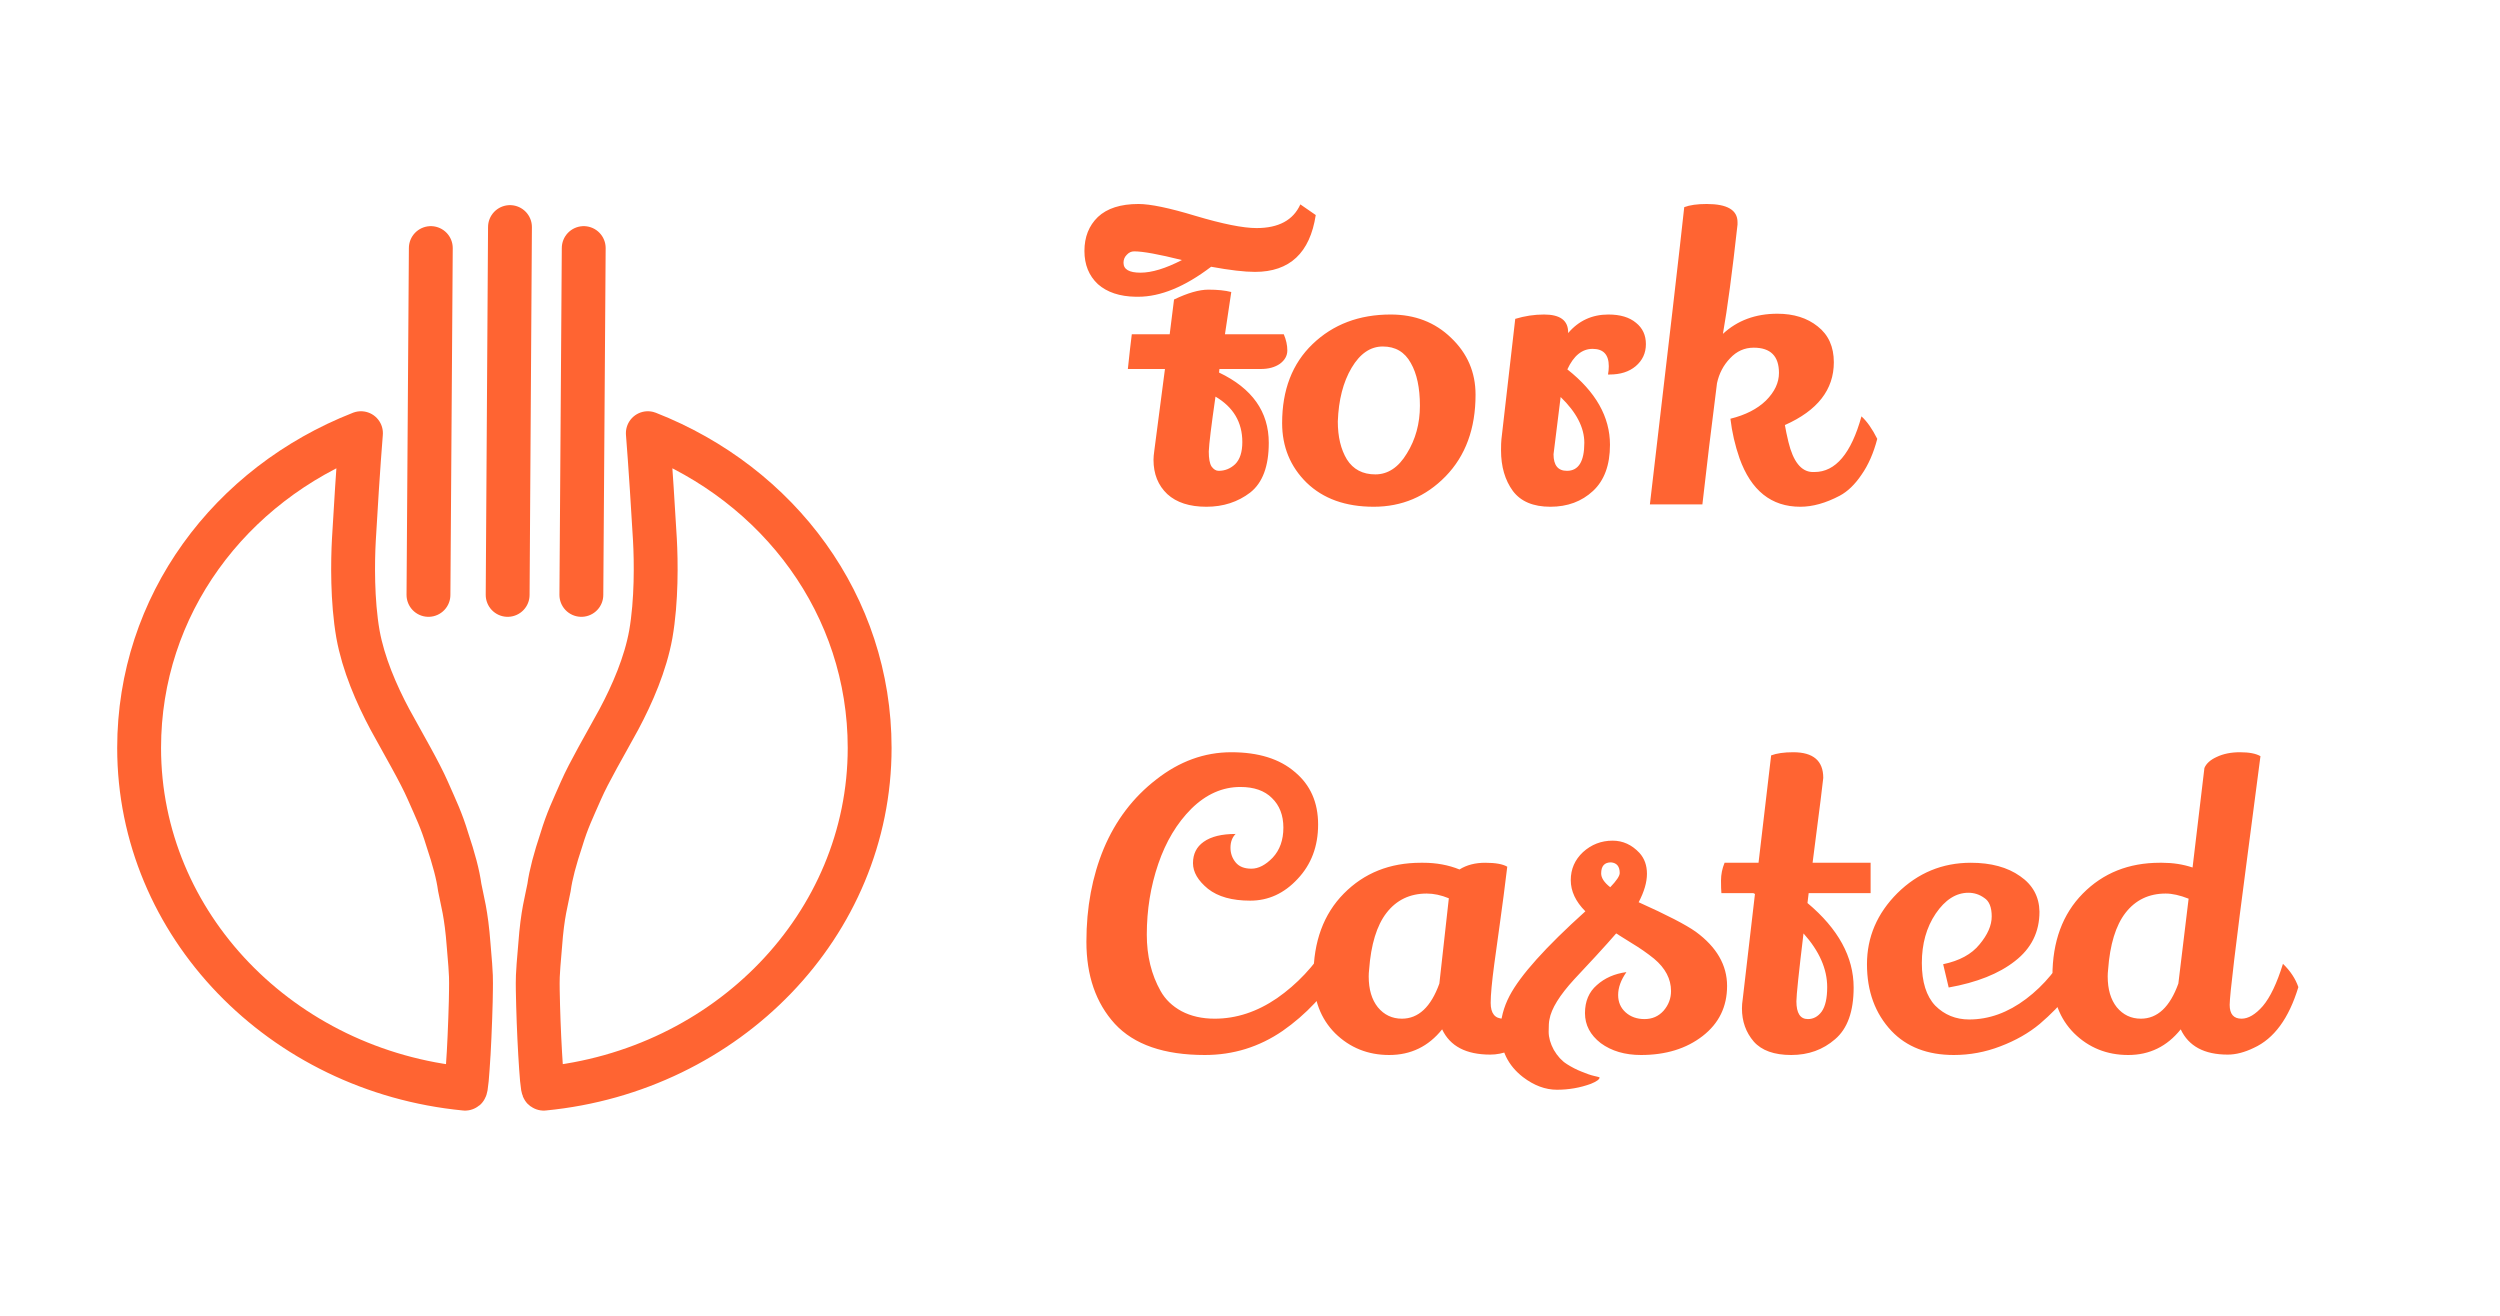
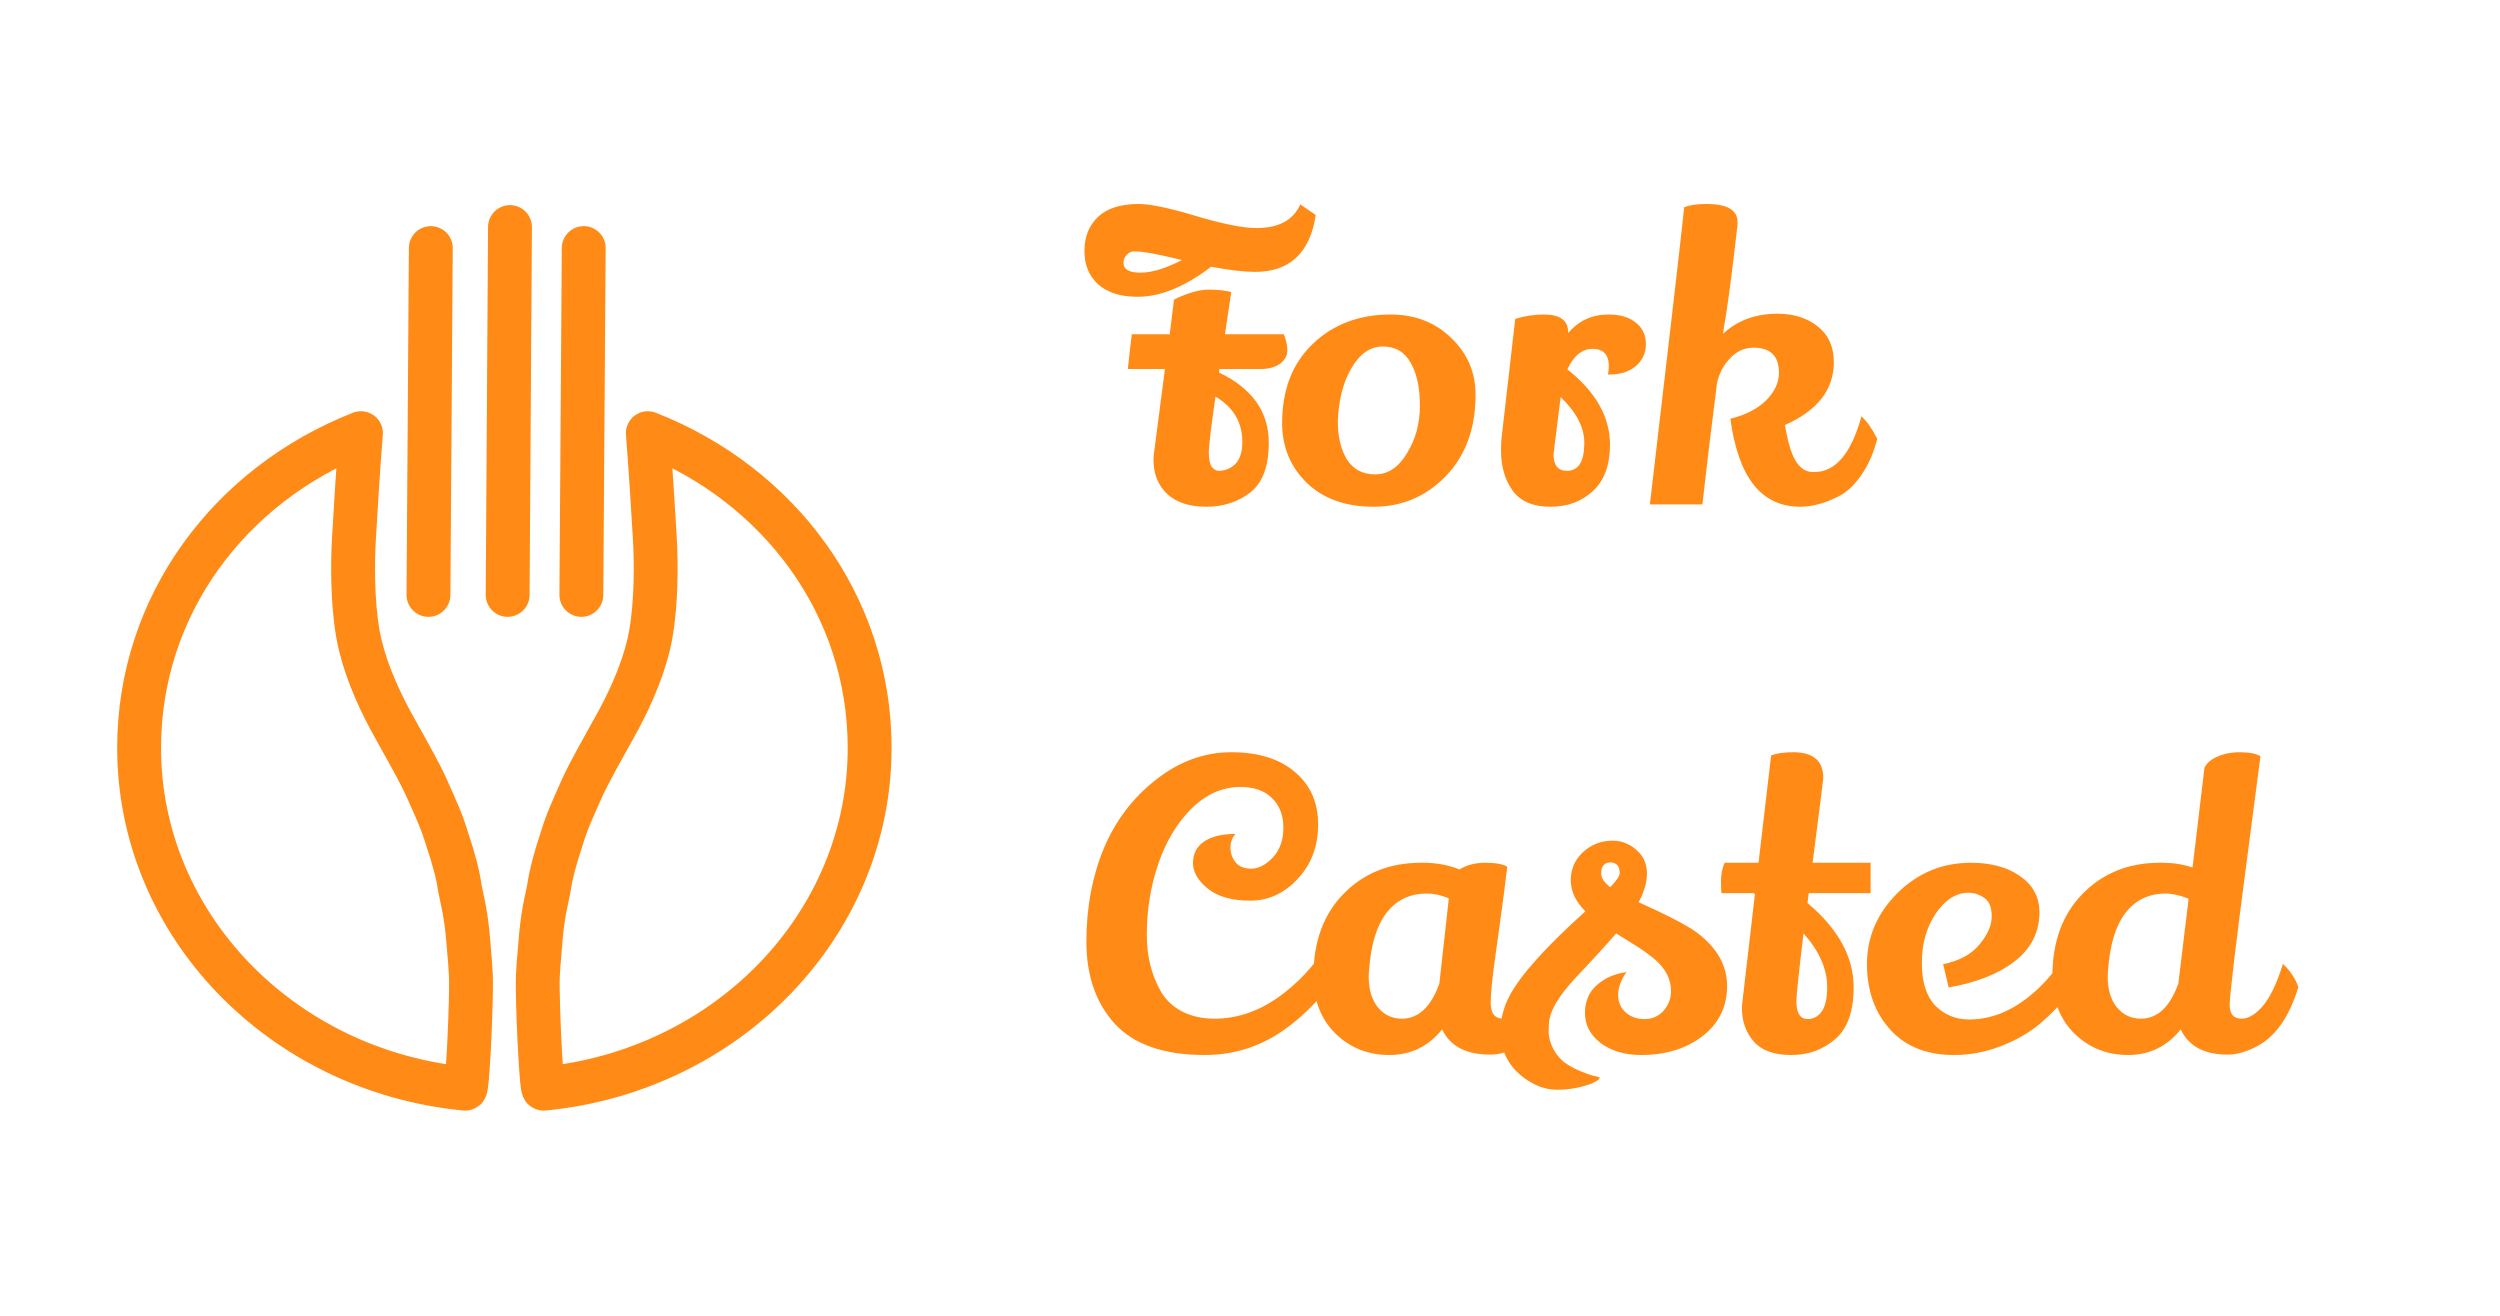
<svg xmlns="http://www.w3.org/2000/svg" width="114" height="60" viewBox="0 0 114 60" fill="none">
-   <path d="M21.371 48.051C21.424 47.133 21.476 45.622 21.476 45.137C21.476 44.651 21.505 44.624 21.371 43.115C21.261 41.63 21.074 41.064 20.964 40.47C20.884 39.877 20.695 39.176 20.398 38.286C20.129 37.395 19.886 36.91 19.507 36.046C19.13 35.184 18.429 33.996 17.782 32.809C17.162 31.649 16.568 30.274 16.324 28.925C16.056 27.388 16.082 25.607 16.137 24.608C16.191 23.612 16.35 21.075 16.46 19.753C10.471 22.1 6.344 27.604 6.344 34.104C6.344 42.17 12.845 48.833 21.208 49.643C21.261 49.696 21.315 48.968 21.37 48.052M19.645 11.312L19.538 27.127M26.618 11.312L26.51 27.127M23.255 10.354L23.149 27.127M24.631 48.052C24.575 47.081 24.539 46.109 24.522 45.137C24.522 44.651 24.496 44.624 24.631 43.115C24.738 41.63 24.927 41.064 25.036 40.47C25.117 39.877 25.306 39.176 25.601 38.286C25.871 37.395 26.115 36.91 26.492 36.046C26.87 35.184 27.571 33.996 28.218 32.809C28.838 31.649 29.433 30.274 29.676 28.925C29.944 27.388 29.919 25.607 29.864 24.608C29.809 23.612 29.648 21.075 29.541 19.753C35.528 22.1 39.656 27.604 39.656 34.104C39.656 42.17 33.155 48.833 24.792 49.643C24.738 49.696 24.686 48.968 24.631 48.052Z" stroke="#FF6432" stroke-width="2" stroke-linecap="round" stroke-linejoin="round" />
-   <path d="M57.226 12.398C56.746 12.398 56.08 12.32 55.228 12.164C54.028 13.076 52.918 13.532 51.898 13.532C51.862 13.532 51.826 13.532 51.79 13.532C51.058 13.52 50.482 13.328 50.062 12.956C49.654 12.572 49.45 12.068 49.45 11.444C49.45 10.808 49.654 10.292 50.062 9.896C50.482 9.5 51.1 9.302 51.916 9.302C52.456 9.302 53.32 9.482 54.508 9.842C55.756 10.214 56.686 10.4 57.298 10.4C58.306 10.4 58.972 10.04 59.296 9.32L59.998 9.806C59.734 11.534 58.81 12.398 57.226 12.398ZM51.232 11.984C51.232 12.284 51.49 12.434 52.006 12.434C52.522 12.434 53.152 12.242 53.896 11.858C52.84 11.594 52.114 11.462 51.718 11.462C51.586 11.462 51.472 11.516 51.376 11.624C51.28 11.72 51.232 11.84 51.232 11.984ZM56.146 13.316L55.858 15.242H58.54C58.648 15.494 58.702 15.74 58.702 15.98C58.702 16.22 58.588 16.424 58.36 16.592C58.132 16.748 57.844 16.826 57.496 16.826H55.606L55.588 16.988C57.1 17.708 57.856 18.776 57.856 20.192C57.856 21.26 57.574 22.016 57.01 22.46C56.446 22.892 55.78 23.108 55.012 23.108C54.244 23.108 53.65 22.916 53.23 22.532C52.81 22.136 52.6 21.614 52.6 20.966C52.6 20.858 52.612 20.72 52.636 20.552L53.122 16.826H51.43C51.502 16.142 51.562 15.614 51.61 15.242H53.338L53.536 13.658C54.16 13.358 54.682 13.208 55.102 13.208C55.522 13.208 55.87 13.244 56.146 13.316ZM55.57 21.47C55.858 21.47 56.11 21.368 56.326 21.164C56.542 20.948 56.65 20.612 56.65 20.156C56.65 19.256 56.242 18.566 55.426 18.086C55.234 19.418 55.132 20.252 55.12 20.588C55.12 20.912 55.162 21.14 55.246 21.272C55.342 21.404 55.45 21.47 55.57 21.47ZM63.416 14.342C64.519 14.342 65.438 14.696 66.169 15.404C66.913 16.112 67.285 16.976 67.285 17.996C67.285 19.544 66.829 20.786 65.918 21.722C65.017 22.646 63.925 23.108 62.642 23.108C61.358 23.108 60.337 22.742 59.581 22.01C58.837 21.278 58.465 20.372 58.465 19.292C58.465 17.78 58.928 16.58 59.852 15.692C60.788 14.792 61.975 14.342 63.416 14.342ZM63.056 15.8C62.492 15.8 62.017 16.124 61.633 16.772C61.249 17.42 61.039 18.236 61.004 19.22C61.004 19.916 61.142 20.492 61.417 20.948C61.706 21.404 62.138 21.632 62.714 21.632C63.289 21.632 63.77 21.314 64.153 20.678C64.549 20.042 64.748 19.316 64.748 18.5C64.748 17.684 64.609 17.036 64.334 16.556C64.058 16.052 63.632 15.8 63.056 15.8ZM73.361 16.7C73.361 16.172 73.115 15.908 72.623 15.908C72.143 15.908 71.759 16.22 71.471 16.844C72.767 17.864 73.415 19.01 73.415 20.282C73.415 21.206 73.157 21.908 72.641 22.388C72.125 22.868 71.477 23.108 70.697 23.108C69.917 23.108 69.347 22.868 68.987 22.388C68.627 21.896 68.447 21.278 68.447 20.534C68.447 20.306 68.453 20.138 68.465 20.03L69.095 14.54C69.527 14.408 69.965 14.342 70.409 14.342C71.141 14.342 71.507 14.612 71.507 15.152V15.188C71.987 14.624 72.599 14.342 73.343 14.342C73.883 14.342 74.303 14.468 74.603 14.72C74.903 14.96 75.053 15.284 75.053 15.692C75.053 16.1 74.897 16.436 74.585 16.7C74.285 16.952 73.889 17.078 73.397 17.078C73.373 17.078 73.349 17.078 73.325 17.078C73.349 16.946 73.361 16.82 73.361 16.7ZM72.245 20.192C72.245 19.496 71.885 18.8 71.165 18.104C70.949 19.832 70.841 20.702 70.841 20.714C70.841 21.218 71.045 21.47 71.453 21.47C71.981 21.47 72.245 21.044 72.245 20.192ZM83.623 16.52C83.623 17.768 82.879 18.722 81.391 19.382C81.427 19.598 81.481 19.856 81.553 20.156C81.769 21.044 82.129 21.5 82.633 21.524C82.669 21.524 82.705 21.524 82.741 21.524C83.701 21.524 84.415 20.678 84.883 18.986C85.135 19.214 85.375 19.556 85.603 20.012C85.435 20.66 85.195 21.206 84.883 21.65C84.583 22.094 84.253 22.412 83.893 22.604C83.257 22.94 82.657 23.108 82.093 23.108C80.773 23.108 79.849 22.37 79.321 20.894C79.117 20.306 78.979 19.706 78.907 19.094C79.591 18.926 80.131 18.65 80.527 18.266C80.923 17.87 81.121 17.45 81.121 17.006C81.121 16.238 80.737 15.854 79.969 15.854C79.549 15.854 79.189 16.016 78.889 16.34C78.589 16.652 78.391 17.03 78.295 17.474C78.223 18.086 78.103 19.052 77.935 20.372C77.779 21.68 77.677 22.556 77.629 23H75.235C76.099 15.644 76.621 11.126 76.801 9.446C77.053 9.35 77.395 9.302 77.827 9.302C78.763 9.302 79.231 9.578 79.231 10.13V10.238C78.991 12.41 78.769 14.072 78.565 15.224C79.225 14.612 80.053 14.306 81.049 14.306C81.793 14.306 82.405 14.498 82.885 14.882C83.377 15.266 83.623 15.812 83.623 16.52ZM54.94 48.108C53.08 48.108 51.712 47.634 50.836 46.686C49.972 45.738 49.54 44.49 49.54 42.942C49.54 41.382 49.804 39.966 50.332 38.694C50.872 37.41 51.67 36.36 52.726 35.544C53.782 34.716 54.922 34.302 56.146 34.302C57.382 34.302 58.348 34.602 59.044 35.202C59.752 35.79 60.106 36.588 60.106 37.596C60.106 38.592 59.794 39.42 59.17 40.08C58.558 40.74 57.838 41.07 57.01 41.07C56.182 41.07 55.54 40.89 55.084 40.53C54.628 40.158 54.4 39.768 54.4 39.36C54.4 38.94 54.562 38.616 54.886 38.388C55.222 38.148 55.708 38.028 56.344 38.028C56.188 38.184 56.11 38.394 56.11 38.658C56.11 38.91 56.188 39.132 56.344 39.324C56.5 39.516 56.74 39.612 57.064 39.612C57.388 39.612 57.712 39.444 58.036 39.108C58.36 38.76 58.522 38.304 58.522 37.74C58.522 37.176 58.348 36.726 58 36.39C57.664 36.054 57.184 35.886 56.56 35.886C55.744 35.886 55 36.216 54.328 36.876C53.668 37.536 53.164 38.376 52.816 39.396C52.468 40.416 52.294 41.49 52.294 42.618C52.294 43.59 52.504 44.448 52.924 45.192C53.14 45.576 53.458 45.882 53.878 46.11C54.31 46.338 54.814 46.452 55.39 46.452C56.374 46.452 57.322 46.14 58.234 45.516C59.146 44.88 59.914 44.064 60.538 43.068L61.15 44.166C60.442 45.318 59.554 46.266 58.486 47.01C57.418 47.742 56.236 48.108 54.94 48.108ZM67.957 48.09C66.853 48.09 66.121 47.706 65.761 46.938C65.138 47.718 64.334 48.108 63.349 48.108C62.377 48.108 61.556 47.778 60.883 47.118C60.224 46.458 59.894 45.588 59.894 44.508C59.894 42.936 60.355 41.682 61.279 40.746C62.203 39.81 63.373 39.342 64.79 39.342C64.826 39.342 64.862 39.342 64.897 39.342C65.498 39.342 66.049 39.444 66.553 39.648C66.877 39.444 67.267 39.342 67.724 39.342C68.192 39.342 68.528 39.402 68.731 39.522C68.624 40.41 68.51 41.286 68.389 42.15C68.269 43.002 68.186 43.608 68.138 43.968C68.029 44.784 67.975 45.372 67.975 45.732C67.975 46.212 68.168 46.452 68.552 46.452C68.852 46.452 69.169 46.254 69.505 45.858C69.841 45.45 70.135 44.814 70.388 43.95C70.736 44.262 70.975 44.61 71.108 44.994C70.76 46.134 70.291 46.938 69.704 47.406C69.115 47.862 68.534 48.09 67.957 48.09ZM65.059 40.746C64.291 40.746 63.679 41.04 63.224 41.628C62.779 42.204 62.516 43.068 62.431 44.22C62.419 44.328 62.413 44.43 62.413 44.526C62.413 45.114 62.551 45.582 62.828 45.93C63.115 46.278 63.481 46.452 63.925 46.452C64.681 46.452 65.251 45.918 65.635 44.85L66.067 40.962C65.719 40.818 65.383 40.746 65.059 40.746ZM77.333 42.492C78.281 43.188 78.755 44.01 78.755 44.958C78.755 45.906 78.383 46.668 77.639 47.244C76.895 47.82 75.959 48.108 74.831 48.108C74.099 48.108 73.487 47.928 72.995 47.568C72.515 47.196 72.275 46.74 72.275 46.2C72.275 45.66 72.455 45.234 72.815 44.922C73.175 44.598 73.625 44.4 74.165 44.328C73.913 44.688 73.787 45.036 73.787 45.372C73.787 45.696 73.901 45.96 74.129 46.164C74.357 46.368 74.645 46.47 74.993 46.47C75.341 46.47 75.629 46.344 75.857 46.092C76.085 45.828 76.199 45.528 76.199 45.192C76.199 44.64 75.941 44.148 75.425 43.716C75.113 43.464 74.777 43.23 74.417 43.014C74.057 42.786 73.865 42.666 73.841 42.654C73.793 42.618 73.745 42.588 73.697 42.564C73.481 42.816 73.169 43.164 72.761 43.608C72.353 44.04 72.029 44.388 71.789 44.652C71.117 45.384 70.739 45.996 70.655 46.488C70.631 46.584 70.619 46.77 70.619 47.046C70.619 47.31 70.697 47.586 70.853 47.874C71.021 48.162 71.219 48.378 71.447 48.522C71.675 48.666 71.897 48.78 72.113 48.864C72.341 48.96 72.533 49.026 72.689 49.062C72.857 49.098 72.941 49.122 72.941 49.134C72.941 49.218 72.809 49.314 72.545 49.422C72.053 49.602 71.537 49.692 70.997 49.692C70.469 49.692 69.953 49.5 69.449 49.116C68.765 48.588 68.423 47.886 68.423 47.01C68.423 46.47 68.561 45.936 68.837 45.408C69.329 44.472 70.481 43.188 72.293 41.556C71.849 41.112 71.627 40.638 71.627 40.134C71.627 39.63 71.813 39.204 72.185 38.856C72.569 38.508 73.019 38.334 73.535 38.334C74.003 38.334 74.411 38.52 74.759 38.892C74.987 39.144 75.101 39.462 75.101 39.846C75.101 40.23 74.975 40.662 74.723 41.142C76.007 41.718 76.877 42.168 77.333 42.492ZM73.427 40.458C73.715 40.158 73.859 39.942 73.859 39.81C73.859 39.51 73.727 39.348 73.463 39.324C73.163 39.324 73.013 39.492 73.013 39.828C73.013 40.032 73.151 40.242 73.427 40.458ZM83.141 35.472C83.141 35.544 82.978 36.834 82.654 39.342H85.3V40.728H82.475L82.421 41.178C83.825 42.354 84.526 43.638 84.526 45.03C84.526 46.122 84.245 46.908 83.68 47.388C83.129 47.868 82.463 48.108 81.683 48.108C80.903 48.108 80.332 47.904 79.972 47.496C79.612 47.076 79.433 46.572 79.433 45.984C79.433 45.852 79.445 45.708 79.469 45.552L80.026 40.764L79.954 40.728H78.496C78.484 40.608 78.478 40.416 78.478 40.152C78.478 39.876 78.532 39.606 78.641 39.342H80.189L80.764 34.446C81.016 34.35 81.353 34.302 81.772 34.302C82.684 34.302 83.141 34.692 83.141 35.472ZM83.32 45.012C83.32 44.184 82.96 43.368 82.24 42.564C82.025 44.352 81.916 45.384 81.916 45.66C81.916 46.2 82.091 46.47 82.439 46.47C82.691 46.47 82.9 46.356 83.069 46.128C83.237 45.888 83.32 45.516 83.32 45.012ZM88.608 43.968C89.352 43.812 89.904 43.512 90.264 43.068C90.636 42.624 90.822 42.198 90.822 41.79C90.822 41.37 90.708 41.088 90.48 40.944C90.264 40.788 90.024 40.71 89.76 40.71C89.196 40.71 88.698 41.028 88.266 41.664C87.846 42.288 87.636 43.038 87.636 43.914C87.636 44.778 87.84 45.426 88.248 45.858C88.668 46.278 89.184 46.488 89.796 46.488C90.696 46.488 91.56 46.176 92.388 45.552C93.216 44.928 93.888 44.112 94.404 43.104C94.668 43.356 94.908 43.668 95.124 44.04C94.728 44.94 94.026 45.822 93.018 46.686C92.514 47.106 91.914 47.448 91.218 47.712C90.534 47.976 89.826 48.108 89.094 48.108C87.894 48.108 86.946 47.742 86.25 47.01C85.506 46.218 85.134 45.204 85.134 43.968C85.134 42.732 85.596 41.652 86.52 40.728C87.456 39.804 88.572 39.342 89.868 39.342C90.792 39.342 91.542 39.546 92.118 39.954C92.694 40.35 92.988 40.89 93 41.574C93 42.498 92.628 43.248 91.884 43.824C91.152 44.4 90.144 44.802 88.86 45.03L88.608 43.968ZM100.521 35.022C100.605 34.818 100.791 34.65 101.079 34.518C101.379 34.374 101.733 34.302 102.141 34.302C102.561 34.302 102.873 34.362 103.077 34.482C102.957 35.418 102.765 36.888 102.501 38.892C101.949 43.08 101.673 45.39 101.673 45.822C101.673 46.242 101.853 46.452 102.213 46.452C102.525 46.452 102.849 46.26 103.185 45.876C103.521 45.48 103.827 44.838 104.103 43.95C104.439 44.274 104.673 44.628 104.805 45.012C104.373 46.44 103.695 47.364 102.771 47.784C102.351 47.988 101.955 48.09 101.583 48.09C100.515 48.09 99.801 47.706 99.441 46.938C98.817 47.718 98.019 48.108 97.047 48.108C96.075 48.108 95.253 47.778 94.581 47.118C93.921 46.458 93.591 45.588 93.591 44.508C93.591 42.936 94.053 41.682 94.977 40.746C95.901 39.81 97.071 39.342 98.487 39.342C98.523 39.342 98.559 39.342 98.595 39.342C99.087 39.342 99.549 39.414 99.981 39.558L100.521 35.022ZM98.757 40.746C97.989 40.746 97.377 41.04 96.921 41.628C96.477 42.204 96.213 43.068 96.129 44.22C96.117 44.328 96.111 44.43 96.111 44.526C96.111 45.114 96.249 45.582 96.525 45.93C96.813 46.278 97.179 46.452 97.623 46.452C98.379 46.452 98.949 45.918 99.333 44.85L99.801 40.98C99.405 40.824 99.057 40.746 98.757 40.746Z" fill="#FF6432" />
+   <path d="M21.371 48.051C21.424 47.133 21.476 45.622 21.476 45.137C21.476 44.651 21.505 44.624 21.371 43.115C21.261 41.63 21.074 41.064 20.964 40.47C20.884 39.877 20.695 39.176 20.398 38.286C20.129 37.395 19.886 36.91 19.507 36.046C19.13 35.184 18.429 33.996 17.782 32.809C17.162 31.649 16.568 30.274 16.324 28.925C16.056 27.388 16.082 25.607 16.137 24.608C16.191 23.612 16.35 21.075 16.46 19.753C10.471 22.1 6.344 27.604 6.344 34.104C6.344 42.17 12.845 48.833 21.208 49.643C21.261 49.696 21.315 48.968 21.37 48.052M19.645 11.312L19.538 27.127M26.618 11.312L26.51 27.127M23.255 10.354L23.149 27.127M24.631 48.052C24.575 47.081 24.539 46.109 24.522 45.137C24.522 44.651 24.496 44.624 24.631 43.115C24.738 41.63 24.927 41.064 25.036 40.47C25.117 39.877 25.306 39.176 25.601 38.286C25.871 37.395 26.115 36.91 26.492 36.046C26.87 35.184 27.571 33.996 28.218 32.809C28.838 31.649 29.433 30.274 29.676 28.925C29.944 27.388 29.919 25.607 29.864 24.608C29.809 23.612 29.648 21.075 29.541 19.753C35.528 22.1 39.656 27.604 39.656 34.104C39.656 42.17 33.155 48.833 24.792 49.643C24.738 49.696 24.686 48.968 24.631 48.052Z" stroke="#FF8A15" stroke-width="2" stroke-linecap="round" stroke-linejoin="round" />
+   <path d="M57.226 12.398C56.746 12.398 56.08 12.32 55.228 12.164C54.028 13.076 52.918 13.532 51.898 13.532C51.862 13.532 51.826 13.532 51.79 13.532C51.058 13.52 50.482 13.328 50.062 12.956C49.654 12.572 49.45 12.068 49.45 11.444C49.45 10.808 49.654 10.292 50.062 9.896C50.482 9.5 51.1 9.302 51.916 9.302C52.456 9.302 53.32 9.482 54.508 9.842C55.756 10.214 56.686 10.4 57.298 10.4C58.306 10.4 58.972 10.04 59.296 9.32L59.998 9.806C59.734 11.534 58.81 12.398 57.226 12.398ZM51.232 11.984C51.232 12.284 51.49 12.434 52.006 12.434C52.522 12.434 53.152 12.242 53.896 11.858C52.84 11.594 52.114 11.462 51.718 11.462C51.586 11.462 51.472 11.516 51.376 11.624C51.28 11.72 51.232 11.84 51.232 11.984ZM56.146 13.316L55.858 15.242H58.54C58.648 15.494 58.702 15.74 58.702 15.98C58.702 16.22 58.588 16.424 58.36 16.592C58.132 16.748 57.844 16.826 57.496 16.826H55.606L55.588 16.988C57.1 17.708 57.856 18.776 57.856 20.192C57.856 21.26 57.574 22.016 57.01 22.46C56.446 22.892 55.78 23.108 55.012 23.108C54.244 23.108 53.65 22.916 53.23 22.532C52.81 22.136 52.6 21.614 52.6 20.966C52.6 20.858 52.612 20.72 52.636 20.552L53.122 16.826H51.43C51.502 16.142 51.562 15.614 51.61 15.242H53.338L53.536 13.658C54.16 13.358 54.682 13.208 55.102 13.208C55.522 13.208 55.87 13.244 56.146 13.316ZM55.57 21.47C55.858 21.47 56.11 21.368 56.326 21.164C56.542 20.948 56.65 20.612 56.65 20.156C56.65 19.256 56.242 18.566 55.426 18.086C55.234 19.418 55.132 20.252 55.12 20.588C55.12 20.912 55.162 21.14 55.246 21.272C55.342 21.404 55.45 21.47 55.57 21.47ZM63.416 14.342C64.519 14.342 65.438 14.696 66.169 15.404C66.913 16.112 67.285 16.976 67.285 17.996C67.285 19.544 66.829 20.786 65.918 21.722C65.017 22.646 63.925 23.108 62.642 23.108C61.358 23.108 60.337 22.742 59.581 22.01C58.837 21.278 58.465 20.372 58.465 19.292C58.465 17.78 58.928 16.58 59.852 15.692C60.788 14.792 61.975 14.342 63.416 14.342ZM63.056 15.8C62.492 15.8 62.017 16.124 61.633 16.772C61.249 17.42 61.039 18.236 61.004 19.22C61.004 19.916 61.142 20.492 61.417 20.948C61.706 21.404 62.138 21.632 62.714 21.632C63.289 21.632 63.77 21.314 64.153 20.678C64.549 20.042 64.748 19.316 64.748 18.5C64.748 17.684 64.609 17.036 64.334 16.556C64.058 16.052 63.632 15.8 63.056 15.8ZM73.361 16.7C73.361 16.172 73.115 15.908 72.623 15.908C72.143 15.908 71.759 16.22 71.471 16.844C72.767 17.864 73.415 19.01 73.415 20.282C73.415 21.206 73.157 21.908 72.641 22.388C72.125 22.868 71.477 23.108 70.697 23.108C69.917 23.108 69.347 22.868 68.987 22.388C68.627 21.896 68.447 21.278 68.447 20.534C68.447 20.306 68.453 20.138 68.465 20.03L69.095 14.54C69.527 14.408 69.965 14.342 70.409 14.342C71.141 14.342 71.507 14.612 71.507 15.152V15.188C71.987 14.624 72.599 14.342 73.343 14.342C73.883 14.342 74.303 14.468 74.603 14.72C74.903 14.96 75.053 15.284 75.053 15.692C75.053 16.1 74.897 16.436 74.585 16.7C74.285 16.952 73.889 17.078 73.397 17.078C73.373 17.078 73.349 17.078 73.325 17.078C73.349 16.946 73.361 16.82 73.361 16.7ZM72.245 20.192C72.245 19.496 71.885 18.8 71.165 18.104C70.949 19.832 70.841 20.702 70.841 20.714C70.841 21.218 71.045 21.47 71.453 21.47C71.981 21.47 72.245 21.044 72.245 20.192ZM83.623 16.52C83.623 17.768 82.879 18.722 81.391 19.382C81.427 19.598 81.481 19.856 81.553 20.156C81.769 21.044 82.129 21.5 82.633 21.524C82.669 21.524 82.705 21.524 82.741 21.524C83.701 21.524 84.415 20.678 84.883 18.986C85.135 19.214 85.375 19.556 85.603 20.012C85.435 20.66 85.195 21.206 84.883 21.65C84.583 22.094 84.253 22.412 83.893 22.604C83.257 22.94 82.657 23.108 82.093 23.108C80.773 23.108 79.849 22.37 79.321 20.894C79.117 20.306 78.979 19.706 78.907 19.094C79.591 18.926 80.131 18.65 80.527 18.266C80.923 17.87 81.121 17.45 81.121 17.006C81.121 16.238 80.737 15.854 79.969 15.854C79.549 15.854 79.189 16.016 78.889 16.34C78.589 16.652 78.391 17.03 78.295 17.474C78.223 18.086 78.103 19.052 77.935 20.372C77.779 21.68 77.677 22.556 77.629 23H75.235C76.099 15.644 76.621 11.126 76.801 9.446C77.053 9.35 77.395 9.302 77.827 9.302C78.763 9.302 79.231 9.578 79.231 10.13V10.238C78.991 12.41 78.769 14.072 78.565 15.224C79.225 14.612 80.053 14.306 81.049 14.306C81.793 14.306 82.405 14.498 82.885 14.882C83.377 15.266 83.623 15.812 83.623 16.52ZM54.94 48.108C53.08 48.108 51.712 47.634 50.836 46.686C49.972 45.738 49.54 44.49 49.54 42.942C49.54 41.382 49.804 39.966 50.332 38.694C50.872 37.41 51.67 36.36 52.726 35.544C53.782 34.716 54.922 34.302 56.146 34.302C57.382 34.302 58.348 34.602 59.044 35.202C59.752 35.79 60.106 36.588 60.106 37.596C60.106 38.592 59.794 39.42 59.17 40.08C58.558 40.74 57.838 41.07 57.01 41.07C56.182 41.07 55.54 40.89 55.084 40.53C54.628 40.158 54.4 39.768 54.4 39.36C54.4 38.94 54.562 38.616 54.886 38.388C55.222 38.148 55.708 38.028 56.344 38.028C56.188 38.184 56.11 38.394 56.11 38.658C56.11 38.91 56.188 39.132 56.344 39.324C56.5 39.516 56.74 39.612 57.064 39.612C57.388 39.612 57.712 39.444 58.036 39.108C58.36 38.76 58.522 38.304 58.522 37.74C58.522 37.176 58.348 36.726 58 36.39C57.664 36.054 57.184 35.886 56.56 35.886C55.744 35.886 55 36.216 54.328 36.876C53.668 37.536 53.164 38.376 52.816 39.396C52.468 40.416 52.294 41.49 52.294 42.618C52.294 43.59 52.504 44.448 52.924 45.192C53.14 45.576 53.458 45.882 53.878 46.11C54.31 46.338 54.814 46.452 55.39 46.452C56.374 46.452 57.322 46.14 58.234 45.516C59.146 44.88 59.914 44.064 60.538 43.068L61.15 44.166C60.442 45.318 59.554 46.266 58.486 47.01C57.418 47.742 56.236 48.108 54.94 48.108ZM67.957 48.09C66.853 48.09 66.121 47.706 65.761 46.938C65.138 47.718 64.334 48.108 63.349 48.108C62.377 48.108 61.556 47.778 60.883 47.118C60.224 46.458 59.894 45.588 59.894 44.508C59.894 42.936 60.355 41.682 61.279 40.746C62.203 39.81 63.373 39.342 64.79 39.342C64.826 39.342 64.862 39.342 64.897 39.342C65.498 39.342 66.049 39.444 66.553 39.648C66.877 39.444 67.267 39.342 67.724 39.342C68.192 39.342 68.528 39.402 68.731 39.522C68.624 40.41 68.51 41.286 68.389 42.15C68.269 43.002 68.186 43.608 68.138 43.968C68.029 44.784 67.975 45.372 67.975 45.732C67.975 46.212 68.168 46.452 68.552 46.452C68.852 46.452 69.169 46.254 69.505 45.858C69.841 45.45 70.135 44.814 70.388 43.95C70.736 44.262 70.975 44.61 71.108 44.994C70.76 46.134 70.291 46.938 69.704 47.406C69.115 47.862 68.534 48.09 67.957 48.09ZM65.059 40.746C64.291 40.746 63.679 41.04 63.224 41.628C62.779 42.204 62.516 43.068 62.431 44.22C62.419 44.328 62.413 44.43 62.413 44.526C62.413 45.114 62.551 45.582 62.828 45.93C63.115 46.278 63.481 46.452 63.925 46.452C64.681 46.452 65.251 45.918 65.635 44.85L66.067 40.962C65.719 40.818 65.383 40.746 65.059 40.746ZM77.333 42.492C78.281 43.188 78.755 44.01 78.755 44.958C78.755 45.906 78.383 46.668 77.639 47.244C76.895 47.82 75.959 48.108 74.831 48.108C74.099 48.108 73.487 47.928 72.995 47.568C72.515 47.196 72.275 46.74 72.275 46.2C72.275 45.66 72.455 45.234 72.815 44.922C73.175 44.598 73.625 44.4 74.165 44.328C73.913 44.688 73.787 45.036 73.787 45.372C73.787 45.696 73.901 45.96 74.129 46.164C74.357 46.368 74.645 46.47 74.993 46.47C75.341 46.47 75.629 46.344 75.857 46.092C76.085 45.828 76.199 45.528 76.199 45.192C76.199 44.64 75.941 44.148 75.425 43.716C75.113 43.464 74.777 43.23 74.417 43.014C74.057 42.786 73.865 42.666 73.841 42.654C73.793 42.618 73.745 42.588 73.697 42.564C73.481 42.816 73.169 43.164 72.761 43.608C72.353 44.04 72.029 44.388 71.789 44.652C71.117 45.384 70.739 45.996 70.655 46.488C70.631 46.584 70.619 46.77 70.619 47.046C70.619 47.31 70.697 47.586 70.853 47.874C71.021 48.162 71.219 48.378 71.447 48.522C71.675 48.666 71.897 48.78 72.113 48.864C72.341 48.96 72.533 49.026 72.689 49.062C72.857 49.098 72.941 49.122 72.941 49.134C72.941 49.218 72.809 49.314 72.545 49.422C72.053 49.602 71.537 49.692 70.997 49.692C70.469 49.692 69.953 49.5 69.449 49.116C68.765 48.588 68.423 47.886 68.423 47.01C68.423 46.47 68.561 45.936 68.837 45.408C69.329 44.472 70.481 43.188 72.293 41.556C71.849 41.112 71.627 40.638 71.627 40.134C71.627 39.63 71.813 39.204 72.185 38.856C72.569 38.508 73.019 38.334 73.535 38.334C74.003 38.334 74.411 38.52 74.759 38.892C74.987 39.144 75.101 39.462 75.101 39.846C75.101 40.23 74.975 40.662 74.723 41.142C76.007 41.718 76.877 42.168 77.333 42.492ZM73.427 40.458C73.715 40.158 73.859 39.942 73.859 39.81C73.859 39.51 73.727 39.348 73.463 39.324C73.163 39.324 73.013 39.492 73.013 39.828C73.013 40.032 73.151 40.242 73.427 40.458ZM83.141 35.472C83.141 35.544 82.978 36.834 82.654 39.342H85.3V40.728H82.475L82.421 41.178C83.825 42.354 84.526 43.638 84.526 45.03C84.526 46.122 84.245 46.908 83.68 47.388C83.129 47.868 82.463 48.108 81.683 48.108C80.903 48.108 80.332 47.904 79.972 47.496C79.612 47.076 79.433 46.572 79.433 45.984C79.433 45.852 79.445 45.708 79.469 45.552L80.026 40.764L79.954 40.728H78.496C78.484 40.608 78.478 40.416 78.478 40.152C78.478 39.876 78.532 39.606 78.641 39.342H80.189L80.764 34.446C81.016 34.35 81.353 34.302 81.772 34.302C82.684 34.302 83.141 34.692 83.141 35.472ZM83.32 45.012C83.32 44.184 82.96 43.368 82.24 42.564C82.025 44.352 81.916 45.384 81.916 45.66C81.916 46.2 82.091 46.47 82.439 46.47C82.691 46.47 82.9 46.356 83.069 46.128C83.237 45.888 83.32 45.516 83.32 45.012ZM88.608 43.968C89.352 43.812 89.904 43.512 90.264 43.068C90.636 42.624 90.822 42.198 90.822 41.79C90.822 41.37 90.708 41.088 90.48 40.944C90.264 40.788 90.024 40.71 89.76 40.71C89.196 40.71 88.698 41.028 88.266 41.664C87.846 42.288 87.636 43.038 87.636 43.914C87.636 44.778 87.84 45.426 88.248 45.858C88.668 46.278 89.184 46.488 89.796 46.488C90.696 46.488 91.56 46.176 92.388 45.552C93.216 44.928 93.888 44.112 94.404 43.104C94.668 43.356 94.908 43.668 95.124 44.04C94.728 44.94 94.026 45.822 93.018 46.686C92.514 47.106 91.914 47.448 91.218 47.712C90.534 47.976 89.826 48.108 89.094 48.108C87.894 48.108 86.946 47.742 86.25 47.01C85.506 46.218 85.134 45.204 85.134 43.968C85.134 42.732 85.596 41.652 86.52 40.728C87.456 39.804 88.572 39.342 89.868 39.342C90.792 39.342 91.542 39.546 92.118 39.954C92.694 40.35 92.988 40.89 93 41.574C93 42.498 92.628 43.248 91.884 43.824C91.152 44.4 90.144 44.802 88.86 45.03L88.608 43.968ZM100.521 35.022C100.605 34.818 100.791 34.65 101.079 34.518C101.379 34.374 101.733 34.302 102.141 34.302C102.561 34.302 102.873 34.362 103.077 34.482C102.957 35.418 102.765 36.888 102.501 38.892C101.949 43.08 101.673 45.39 101.673 45.822C101.673 46.242 101.853 46.452 102.213 46.452C102.525 46.452 102.849 46.26 103.185 45.876C103.521 45.48 103.827 44.838 104.103 43.95C104.439 44.274 104.673 44.628 104.805 45.012C104.373 46.44 103.695 47.364 102.771 47.784C102.351 47.988 101.955 48.09 101.583 48.09C100.515 48.09 99.801 47.706 99.441 46.938C98.817 47.718 98.019 48.108 97.047 48.108C96.075 48.108 95.253 47.778 94.581 47.118C93.921 46.458 93.591 45.588 93.591 44.508C93.591 42.936 94.053 41.682 94.977 40.746C95.901 39.81 97.071 39.342 98.487 39.342C98.523 39.342 98.559 39.342 98.595 39.342C99.087 39.342 99.549 39.414 99.981 39.558L100.521 35.022ZM98.757 40.746C97.989 40.746 97.377 41.04 96.921 41.628C96.477 42.204 96.213 43.068 96.129 44.22C96.117 44.328 96.111 44.43 96.111 44.526C96.111 45.114 96.249 45.582 96.525 45.93C96.813 46.278 97.179 46.452 97.623 46.452C98.379 46.452 98.949 45.918 99.333 44.85L99.801 40.98C99.405 40.824 99.057 40.746 98.757 40.746Z" fill="#FF8A15" />
</svg>
